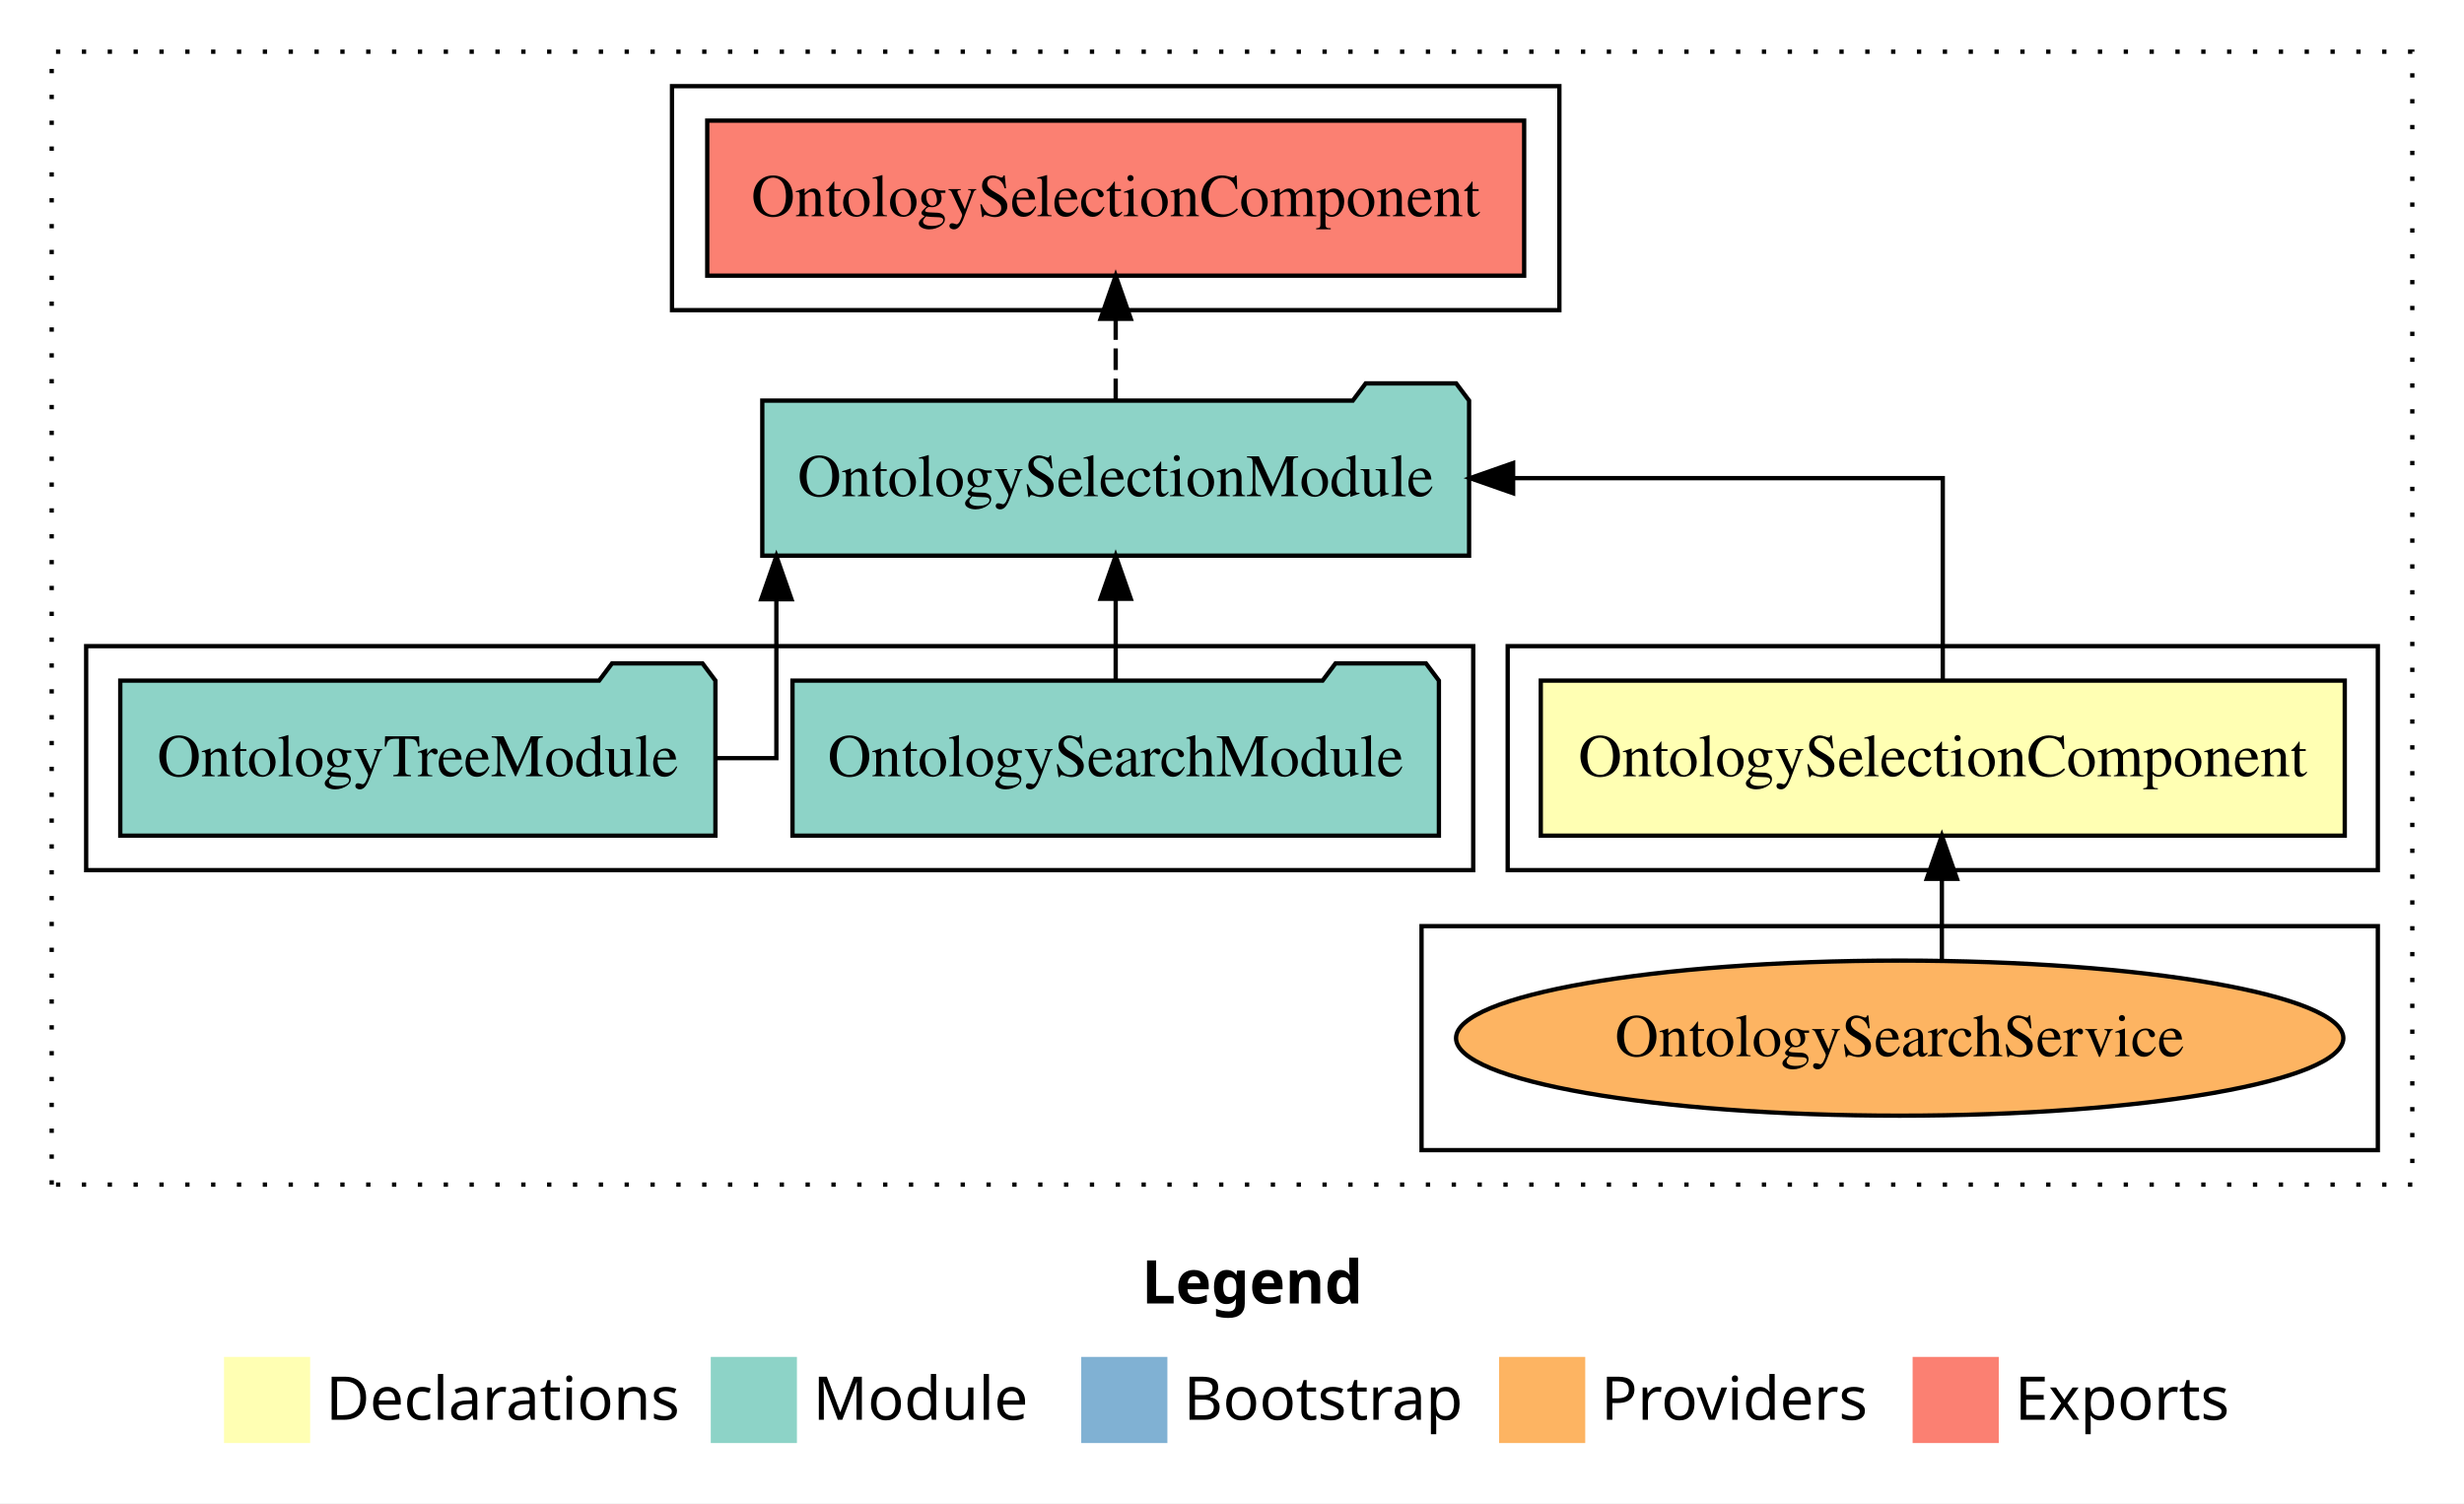
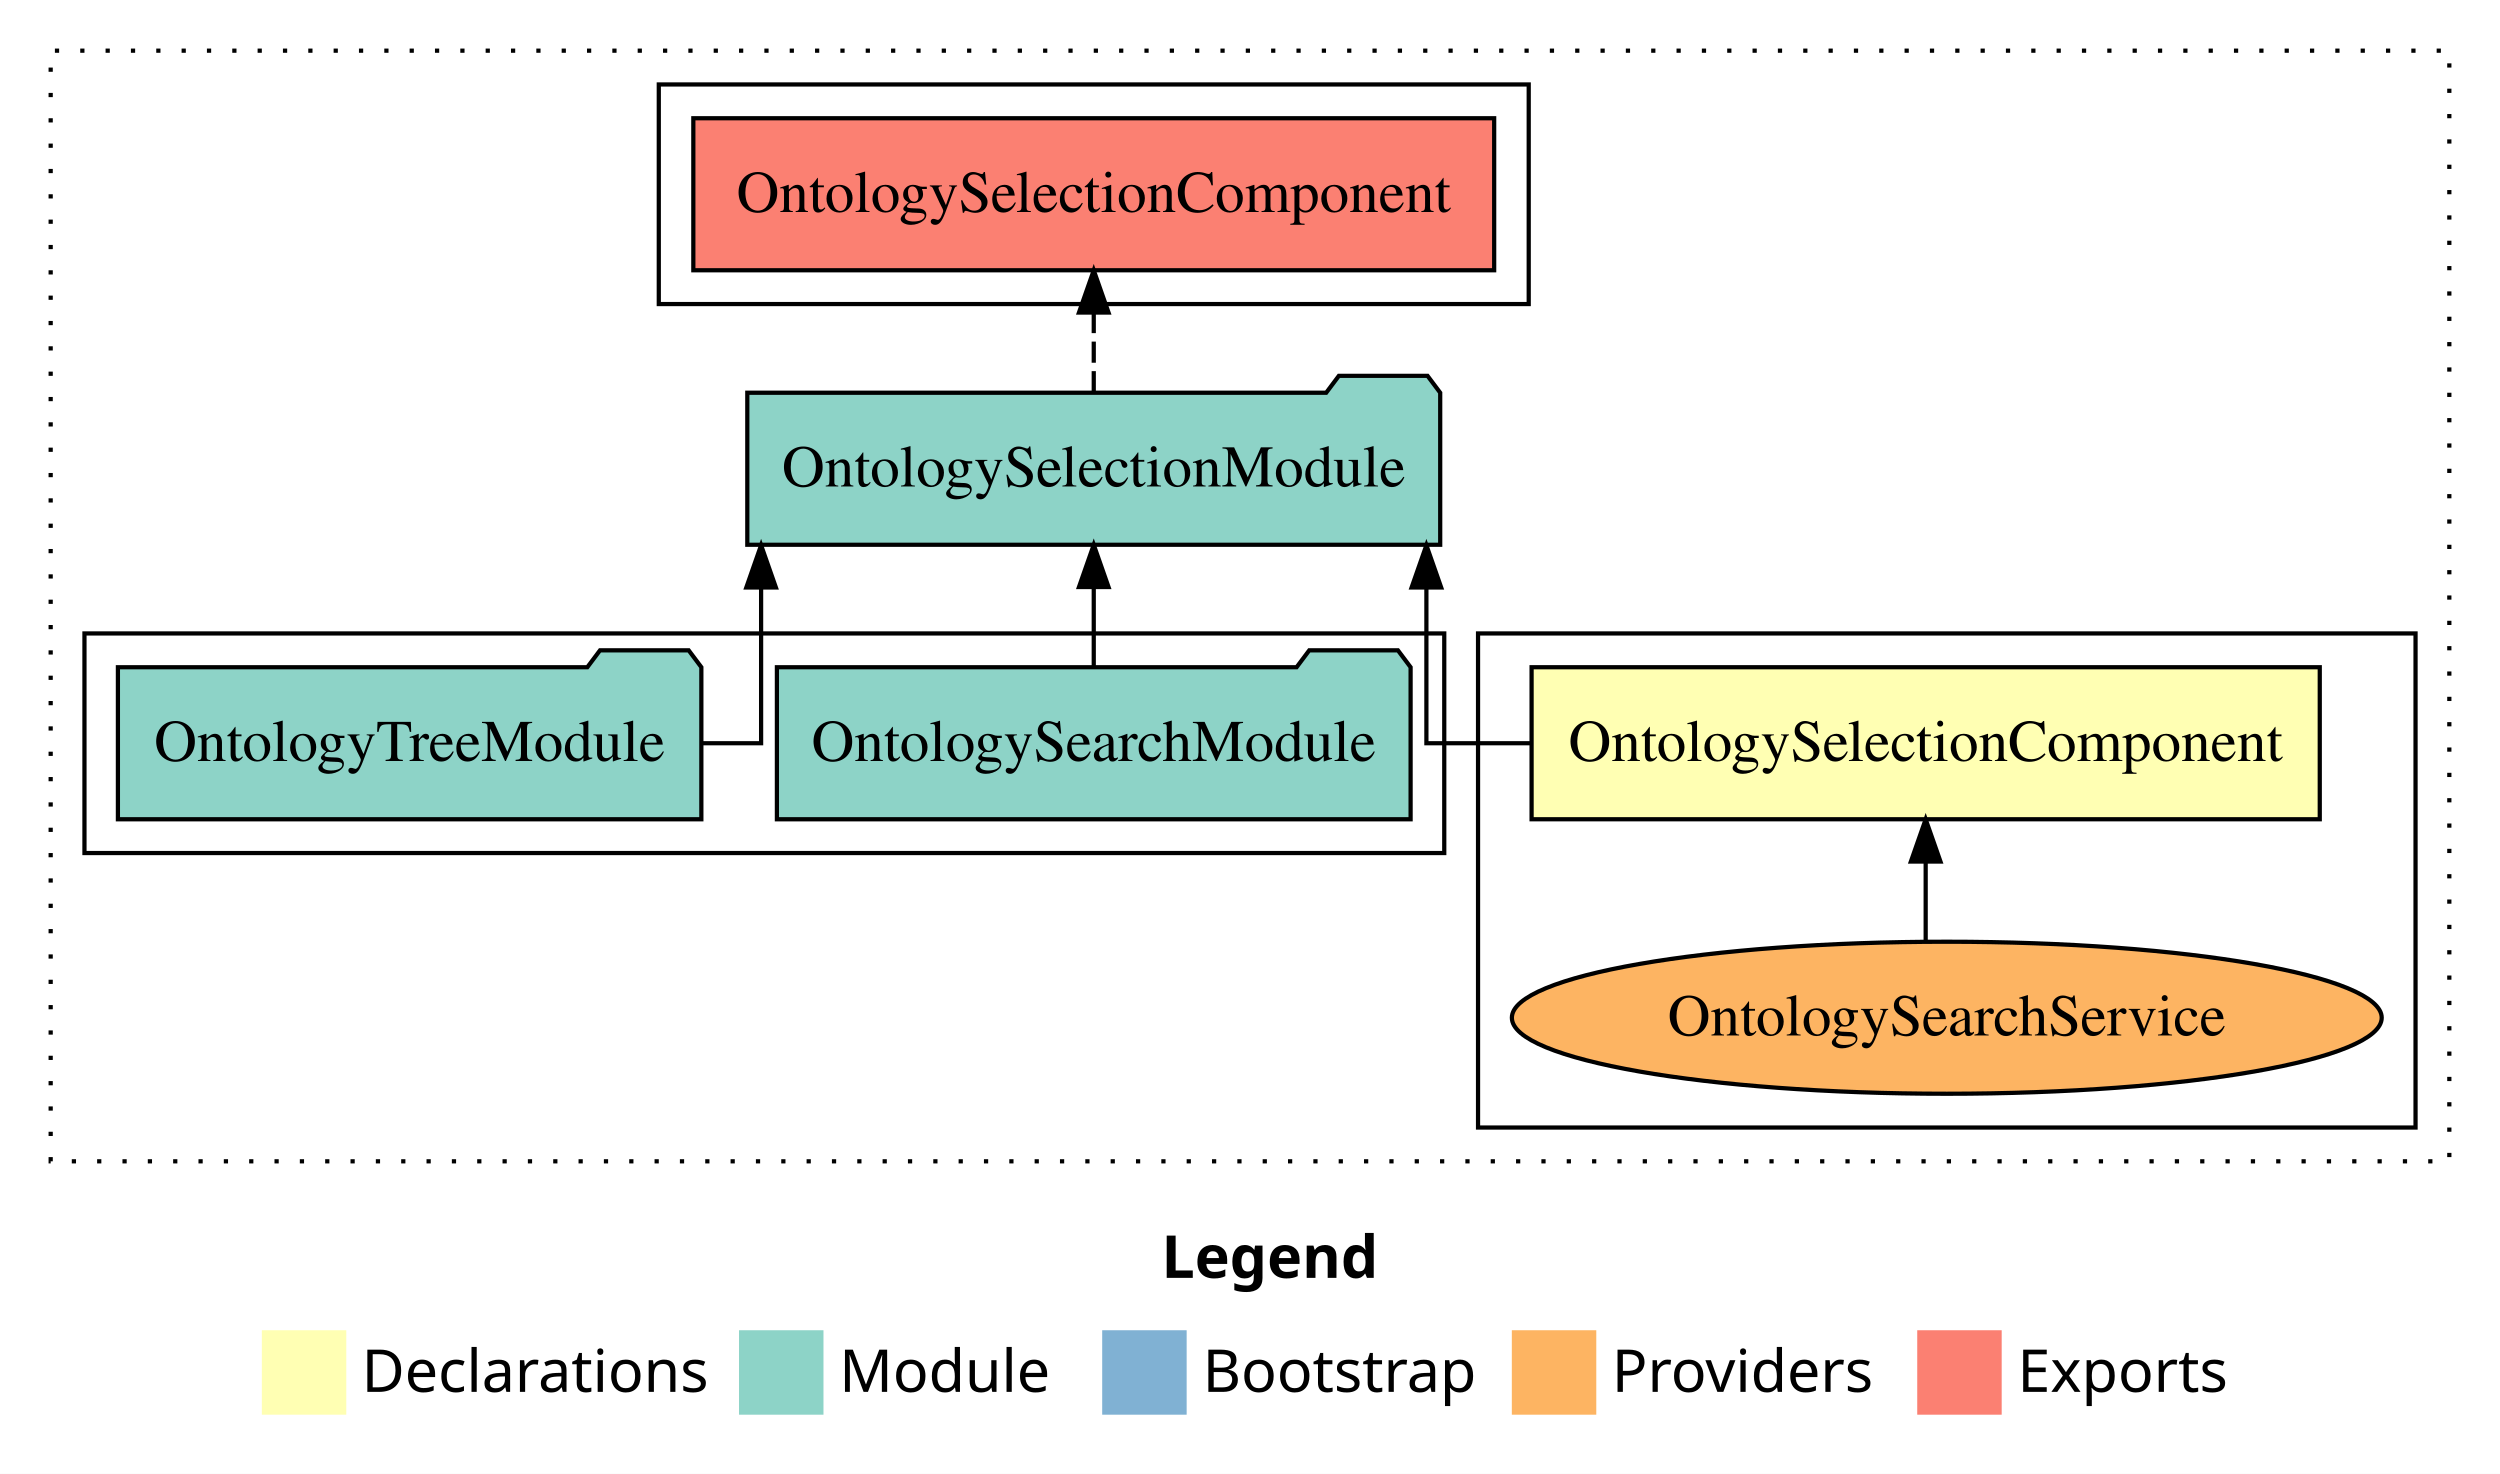
- <svg xmlns="http://www.w3.org/2000/svg" width="572pt" height="349pt" viewBox="0.00 0.00 572.00 349.00">
+ <svg xmlns="http://www.w3.org/2000/svg" width="592pt" height="349pt" viewBox="0.00 0.00 592.00 349.00">
  <g id="graph0" class="graph" transform="scale(1 1) rotate(0) translate(4 345)">
-     <polygon fill="white" stroke="transparent" points="-4,4 -4,-345 568,-345 568,4 -4,4" />
-     <text text-anchor="start" x="261.01" y="-42.4" font-family="Times-12" font-weight="bold" font-size="14.00">Legend</text>
-     <polygon fill="#ffffb3" stroke="transparent" points="48,-10 48,-30 68,-30 68,-10 48,-10" />
-     <text text-anchor="start" x="71.63" y="-15.4" font-family="Times-12" font-size="14.00">  Declarations</text>
-     <polygon fill="#8dd3c7" stroke="transparent" points="161,-10 161,-30 181,-30 181,-10 161,-10" />
-     <text text-anchor="start" x="184.73" y="-15.4" font-family="Times-12" font-size="14.00">  Module</text>
-     <polygon fill="#80b1d3" stroke="transparent" points="247,-10 247,-30 267,-30 267,-10 247,-10" />
-     <text text-anchor="start" x="270.78" y="-15.4" font-family="Times-12" font-size="14.00">  Bootstrap</text>
-     <polygon fill="#fdb462" stroke="transparent" points="344,-10 344,-30 364,-30 364,-10 344,-10" />
-     <text text-anchor="start" x="367.67" y="-15.4" font-family="Times-12" font-size="14.00">  Providers</text>
-     <polygon fill="#fb8072" stroke="transparent" points="440,-10 440,-30 460,-30 460,-10 440,-10" />
-     <text text-anchor="start" x="463.73" y="-15.4" font-family="Times-12" font-size="14.00">  Exports</text>
+     <polygon fill="white" stroke="transparent" points="-4,4 -4,-345 588,-345 588,4 -4,4" />
+     <text text-anchor="start" x="271.01" y="-42.4" font-family="Times-12" font-weight="bold" font-size="14.00">Legend</text>
+     <polygon fill="#ffffb3" stroke="transparent" points="58,-10 58,-30 78,-30 78,-10 58,-10" />
+     <text text-anchor="start" x="81.63" y="-15.4" font-family="Times-12" font-size="14.00">  Declarations</text>
+     <polygon fill="#8dd3c7" stroke="transparent" points="171,-10 171,-30 191,-30 191,-10 171,-10" />
+     <text text-anchor="start" x="194.73" y="-15.4" font-family="Times-12" font-size="14.00">  Module</text>
+     <polygon fill="#80b1d3" stroke="transparent" points="257,-10 257,-30 277,-30 277,-10 257,-10" />
+     <text text-anchor="start" x="280.78" y="-15.4" font-family="Times-12" font-size="14.00">  Bootstrap</text>
+     <polygon fill="#fdb462" stroke="transparent" points="354,-10 354,-30 374,-30 374,-10 354,-10" />
+     <text text-anchor="start" x="377.67" y="-15.4" font-family="Times-12" font-size="14.00">  Providers</text>
+     <polygon fill="#fb8072" stroke="transparent" points="450,-10 450,-30 470,-30 470,-10 450,-10" />
+     <text text-anchor="start" x="473.73" y="-15.4" font-family="Times-12" font-size="14.00">  Exports</text>
    <g id="clust1" class="cluster">
-       <polygon fill="none" stroke="black" stroke-dasharray="1,5" points="8,-70 8,-333 556,-333 556,-70 8,-70" />
+       <polygon fill="none" stroke="black" stroke-dasharray="1,5" points="8,-70 8,-333 576,-333 576,-70 8,-70" />
+     </g>
+     <g id="clust3" class="cluster">
+       <polygon fill="none" stroke="black" points="346,-78 346,-195 568,-195 568,-78 346,-78" />
+     </g>
+     <g id="clust4" class="cluster">
+       <polygon fill="none" stroke="black" points="16,-143 16,-195 338,-195 338,-143 16,-143" />
    </g>
    <g id="clust5" class="cluster">
      <polygon fill="none" stroke="black" points="152,-273 152,-325 358,-325 358,-273 152,-273" />
    </g>
-     <g id="clust2" class="cluster">
-       <polygon fill="none" stroke="black" points="346,-143 346,-195 548,-195 548,-143 346,-143" />
-     </g>
-     <g id="clust3" class="cluster">
-       <polygon fill="none" stroke="black" points="326,-78 326,-130 548,-130 548,-78 326,-78" />
-     </g>
-     <g id="clust4" class="cluster">
-       <polygon fill="none" stroke="black" points="16,-143 16,-195 338,-195 338,-143 16,-143" />
-     </g>
    <g id="node1" class="node">
-       <polygon fill="#ffffb3" stroke="black" points="540.32,-187 353.68,-187 353.68,-151 540.32,-151 540.32,-187" />
-       <text text-anchor="middle" x="447" y="-164.8" font-family="Times,serif" font-size="14.00">OntologySelectionComponent</text>
+       <polygon fill="#ffffb3" stroke="black" points="545.32,-187 358.68,-187 358.68,-151 545.32,-151 545.32,-187" />
+       <text text-anchor="middle" x="452" y="-164.8" font-family="Times,serif" font-size="14.00">OntologySelectionComponent</text>
    </g>
    <g id="node2" class="node">
      <polygon fill="#8dd3c7" stroke="black" points="337.04,-252 334.04,-256 313.04,-256 310.04,-252 172.96,-252 172.96,-216 337.04,-216 337.04,-252" />
      <text text-anchor="middle" x="255" y="-229.8" font-family="Times,serif" font-size="14.00">OntologySelectionModule</text>
    </g>
    <g id="edge1" class="edge">
-       <path fill="none" stroke="black" d="M447,-187.11C447,-206.34 447,-234 447,-234 447,-234 347.26,-234 347.26,-234" />
-       <polygon fill="black" stroke="black" points="347.26,-230.5 337.26,-234 347.26,-237.5 347.26,-230.5" />
+       <path fill="none" stroke="black" d="M358.84,-169C344.19,-169 333.77,-169 333.77,-169 333.77,-169 333.77,-205.89 333.77,-205.89" />
+       <polygon fill="black" stroke="black" points="330.27,-205.89 333.77,-215.89 337.27,-205.89 330.27,-205.89" />
    </g>
    <g id="node6" class="node">
      <polygon fill="#fb8072" stroke="black" points="349.82,-317 160.18,-317 160.18,-281 349.82,-281 349.82,-317" />
      <text text-anchor="middle" x="255" y="-294.8" font-family="Times,serif" font-size="14.00">OntologySelectionComponent </text>
    </g>
    <g id="edge5" class="edge">
      <path fill="none" stroke="black" stroke-dasharray="5,2" d="M255,-252.11C255,-252.11 255,-270.99 255,-270.99" />
      <polygon fill="black" stroke="black" points="251.5,-270.99 255,-280.99 258.5,-270.99 251.5,-270.99" />
    </g>
    <g id="node3" class="node">
-       <ellipse fill="#fdb462" stroke="black" cx="437" cy="-104" rx="102.99" ry="18" />
-       <text text-anchor="middle" x="437" y="-99.8" font-family="Times,serif" font-size="14.00">OntologySearchService</text>
+       <ellipse fill="#fdb462" stroke="black" cx="457" cy="-104" rx="102.99" ry="18" />
+       <text text-anchor="middle" x="457" y="-99.8" font-family="Times,serif" font-size="14.00">OntologySearchService</text>
    </g>
    <g id="edge2" class="edge">
-       <path fill="none" stroke="black" d="M446.79,-122.11C446.79,-122.11 446.79,-140.99 446.79,-140.99" />
-       <polygon fill="black" stroke="black" points="443.29,-140.99 446.79,-150.99 450.29,-140.99 443.29,-140.99" />
+       <path fill="none" stroke="black" d="M452,-122.11C452,-122.11 452,-140.99 452,-140.99" />
+       <polygon fill="black" stroke="black" points="448.5,-140.99 452,-150.99 455.5,-140.99 448.5,-140.99" />
    </g>
    <g id="node4" class="node">
      <polygon fill="#8dd3c7" stroke="black" points="330.03,-187 327.03,-191 306.03,-191 303.03,-187 179.97,-187 179.97,-151 330.03,-151 330.03,-187" />
      <text text-anchor="middle" x="255" y="-164.8" font-family="Times,serif" font-size="14.00">OntologySearchModule</text>
    </g>
    <g id="edge3" class="edge">
      <path fill="none" stroke="black" d="M255,-187.11C255,-187.11 255,-205.99 255,-205.99" />
      <polygon fill="black" stroke="black" points="251.5,-205.99 255,-215.99 258.5,-205.99 251.5,-205.99" />
    </g>
    <g id="node5" class="node">
      <polygon fill="#8dd3c7" stroke="black" points="162.08,-187 159.08,-191 138.08,-191 135.08,-187 23.92,-187 23.92,-151 162.08,-151 162.08,-187" />
      <text text-anchor="middle" x="93" y="-164.8" font-family="Times,serif" font-size="14.00">OntologyTreeModule</text>
    </g>
    <g id="edge4" class="edge">
      <path fill="none" stroke="black" d="M162.12,-169C170.53,-169 176.23,-169 176.23,-169 176.23,-169 176.23,-205.89 176.23,-205.89" />
      <polygon fill="black" stroke="black" points="172.73,-205.89 176.23,-215.89 179.73,-205.89 172.73,-205.89" />
    </g>
  </g>
</svg>
